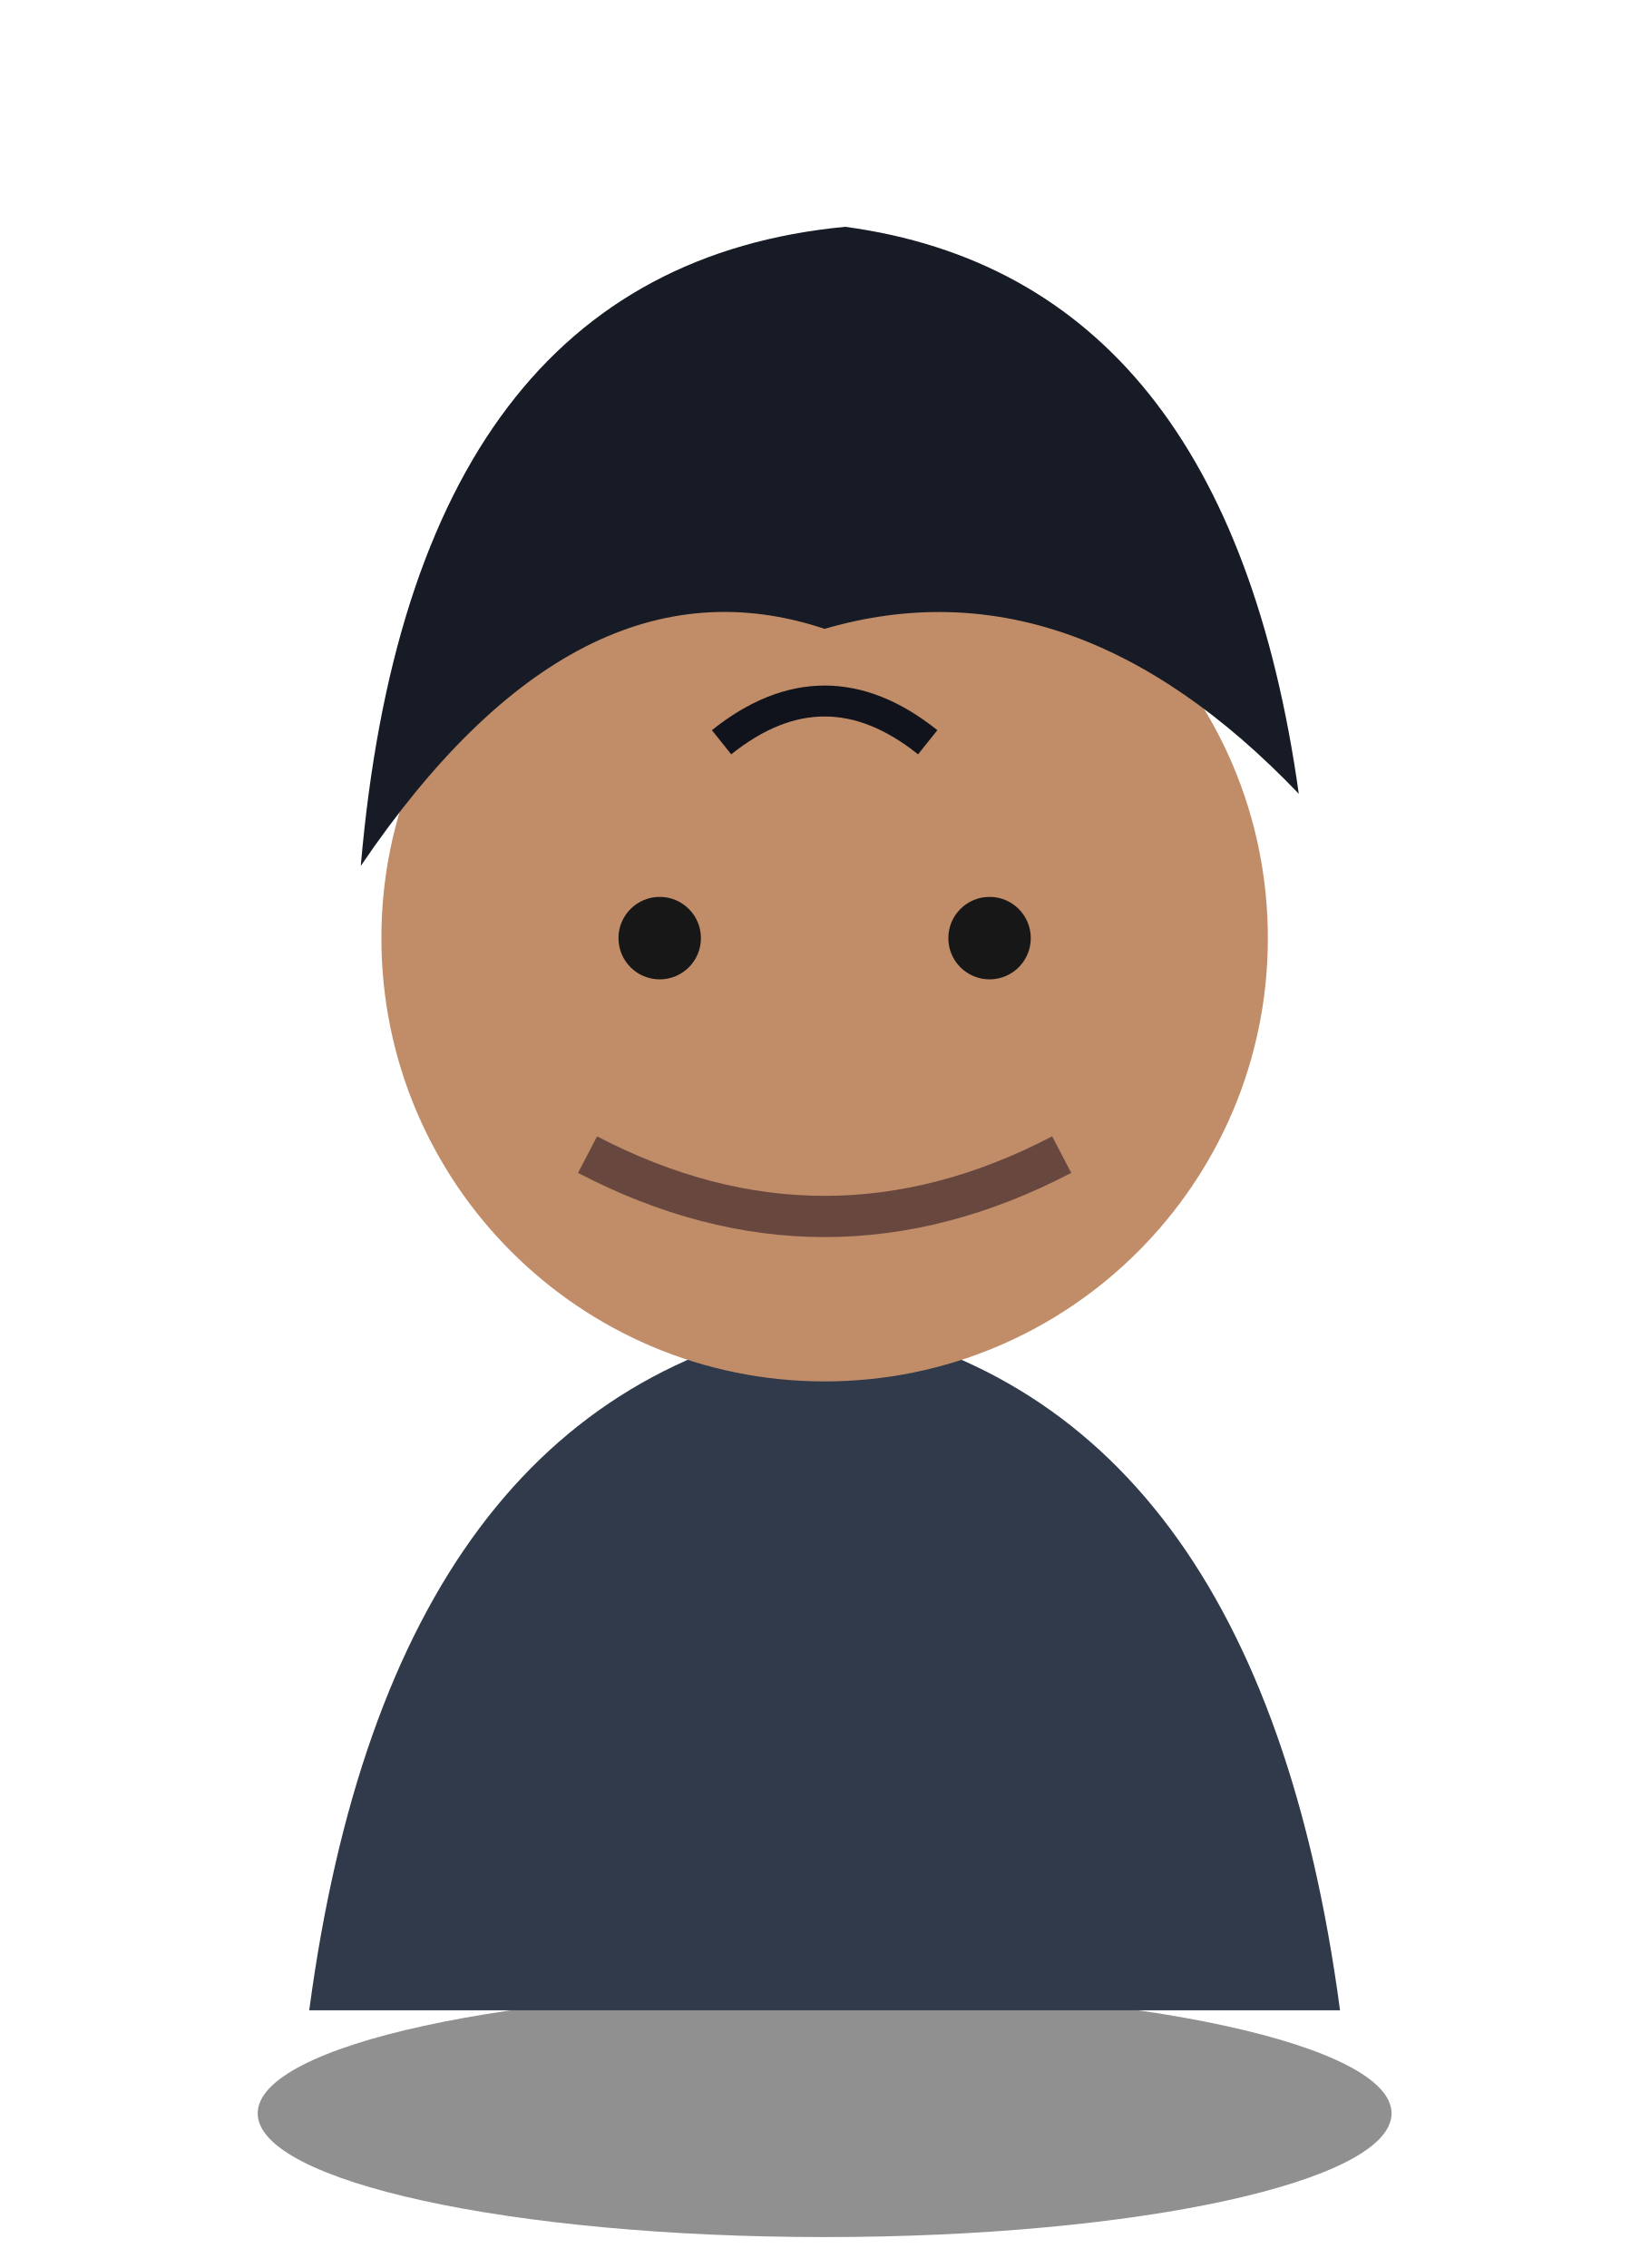
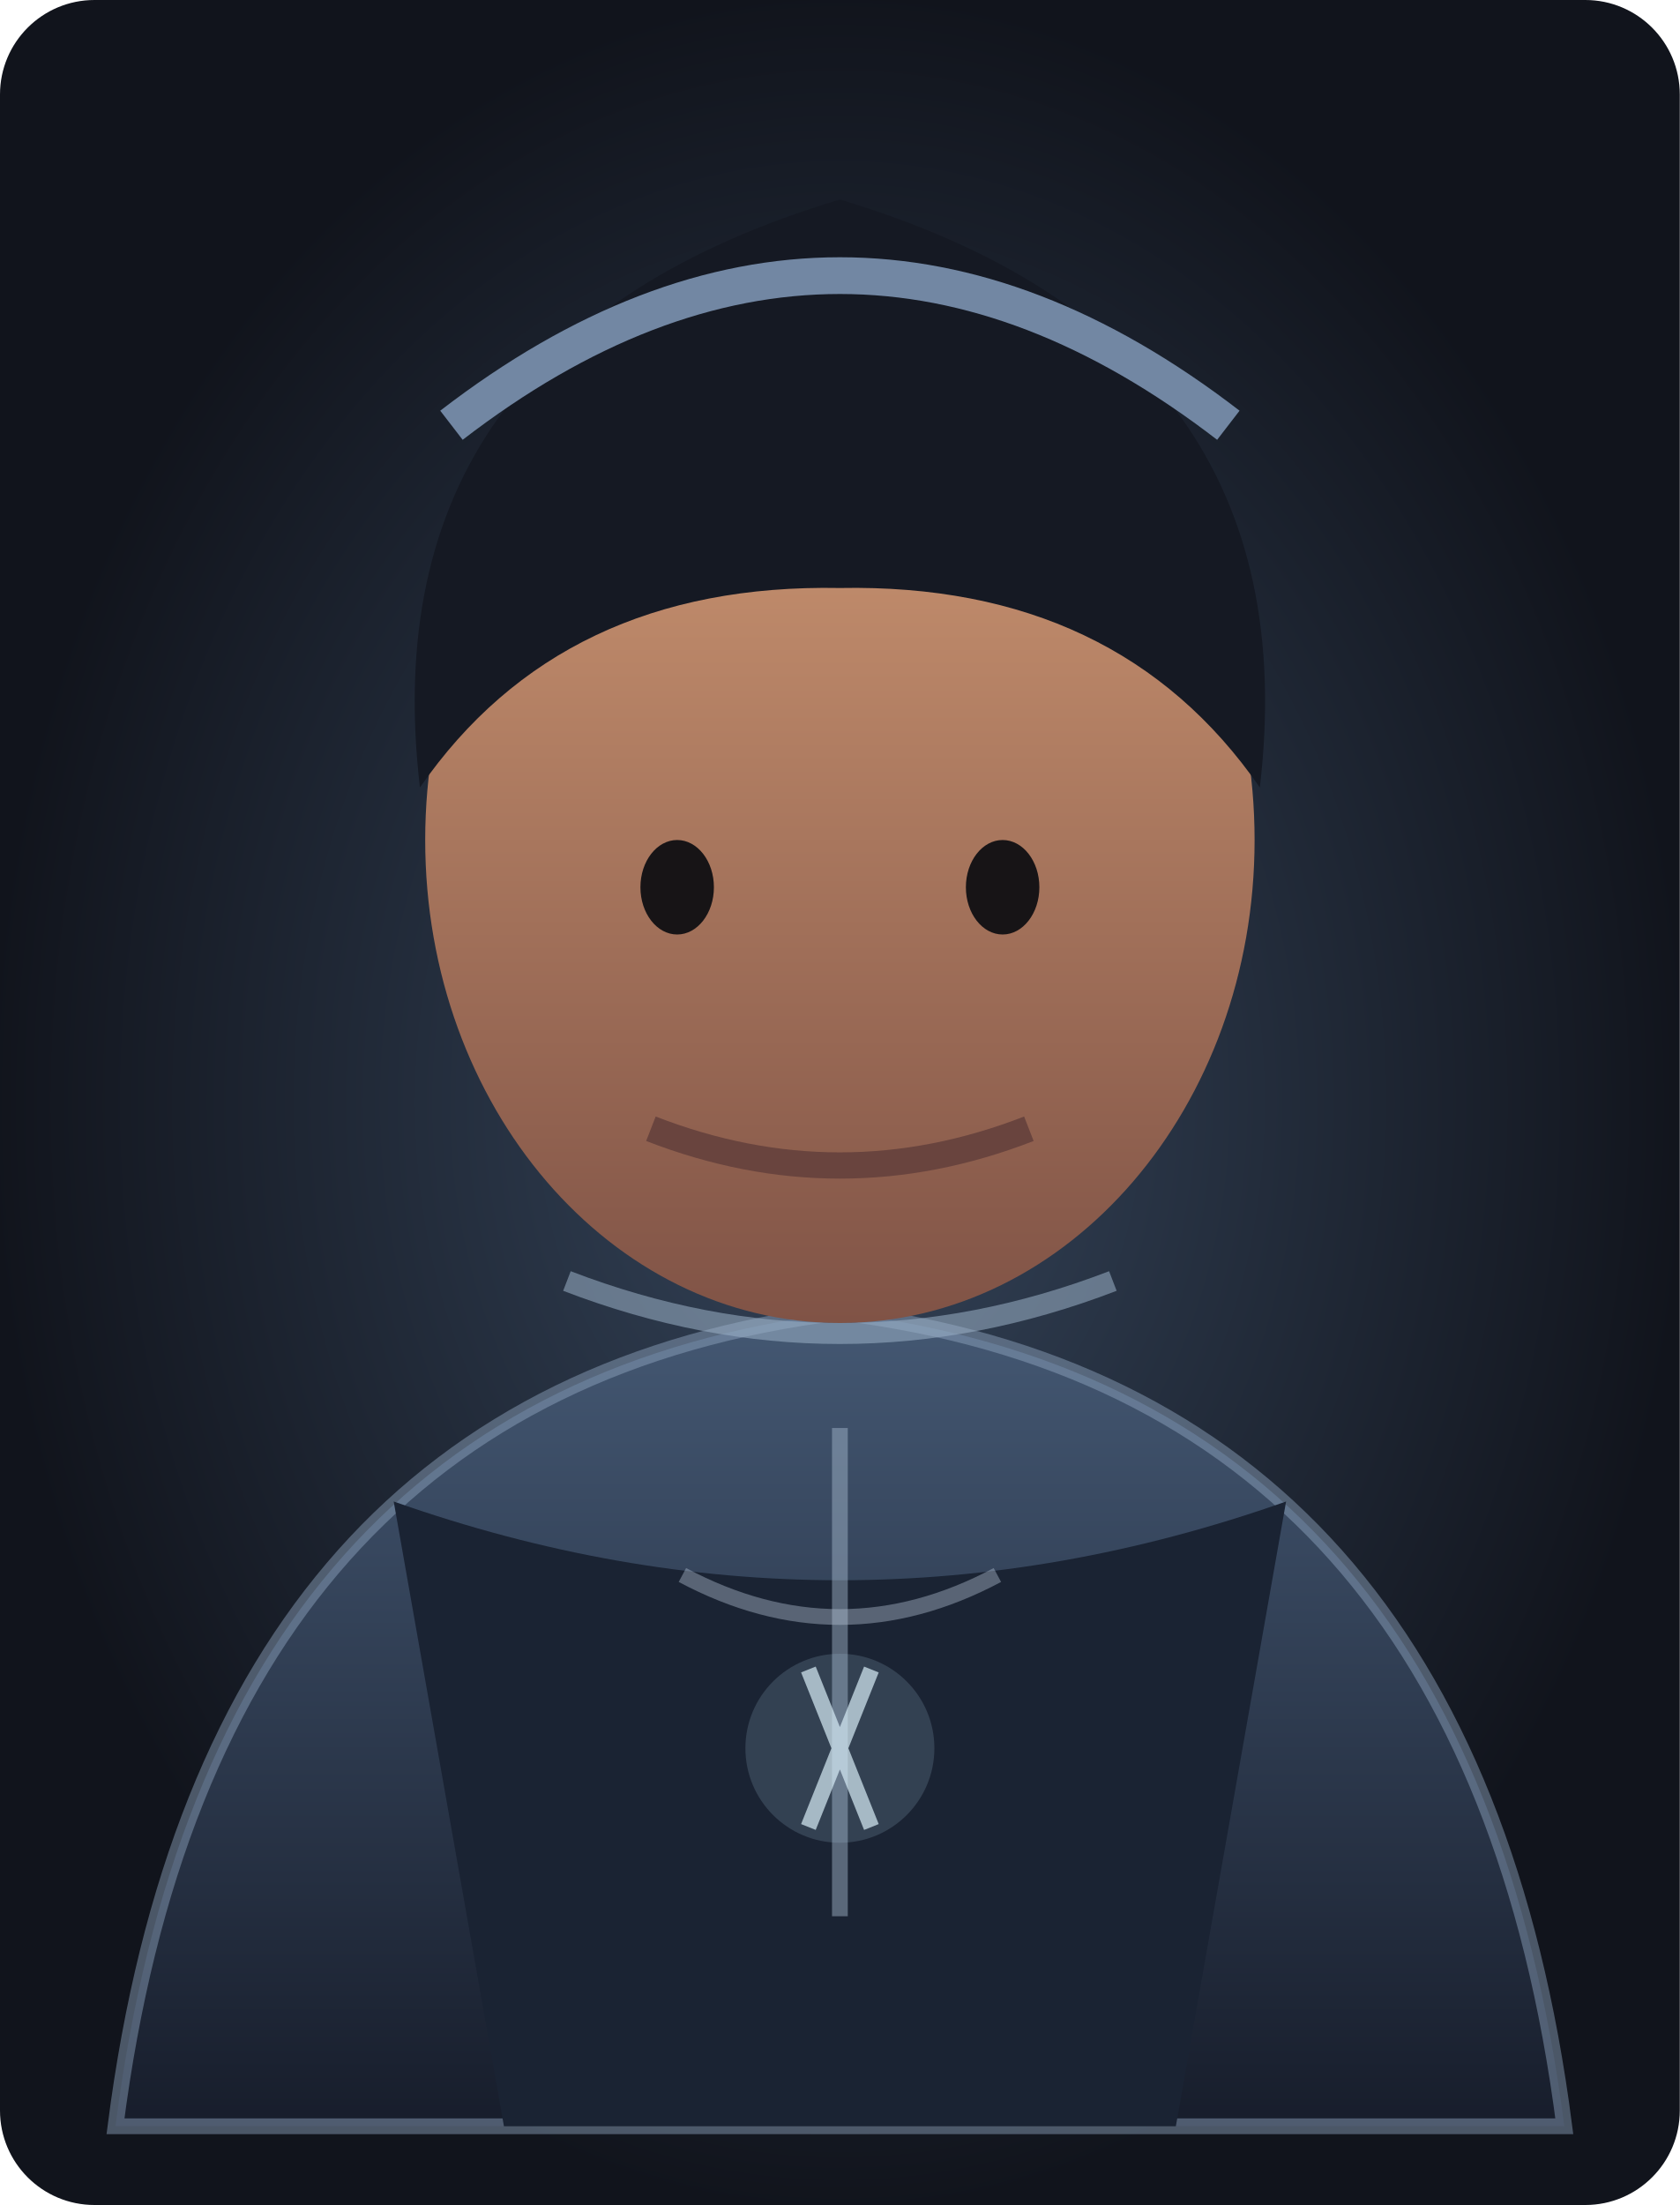
- <svg xmlns="http://www.w3.org/2000/svg" width="160" height="220">
-   <ellipse cx="80" cy="205" rx="55" ry="12" fill="#090909" opacity=".45" />
-   <path d="M30 195 Q38 135 80 128 Q122 135 130 195Z" fill="#303a4b" />
-   <circle cx="80" cy="91" r="43" fill="#c18d69" />
-   <path d="M35 84 Q40 26 82 22 Q119 27 126 77 Q104 54 80 61 Q56 53 35 84Z" fill="#171b25" />
-   <path d="M57 112 Q80 124 103 112" fill="none" stroke="#68483e" stroke-width="4" />
-   <circle cx="64" cy="91" r="4" fill="#171717" />
-   <circle cx="96" cy="91" r="4" fill="#171717" />
-   <path d="M70 72 Q80 64 90 72" fill="none" stroke="#10131b" stroke-width="3" />
+ <svg xmlns="http://www.w3.org/2000/svg" width="320" height="420" viewBox="0 0 320 420">
+   <defs>
+     <radialGradient id="bg">
+       <stop stop-color="#35455b" />
+       <stop offset="1" stop-color="#11141c" />
+     </radialGradient>
+     <linearGradient id="coat" x2="0" y2="1">
+       <stop stop-color="#445873" />
+       <stop offset="1" stop-color="#171d2b" />
+     </linearGradient>
+     <linearGradient id="skin" x2="0" y2="1">
+       <stop stop-color="#d19a75" />
+       <stop offset="1" stop-color="#805346" />
+     </linearGradient>
+   </defs>
+   <rect width="320" height="420" rx="18" fill="url(#bg)" />
+   <path d="M22 405Q40 265 160 250Q280 265 298 405Z" fill="url(#coat)" stroke="#93a9c4" stroke-opacity=".45" stroke-width="3" />
+   <path d="M75 286Q160 316 245 286L224 405H96Z" fill="#1a2333" />
+   <ellipse cx="160" cy="160" rx="79" ry="92" fill="url(#skin)" />
+   <path d="M80 150Q70 65 160 38Q250 65 240 150Q213 111 160 112Q107 111 80 150Z" fill="#151923" />
+   <path d="M86 81Q160 24 234 81" fill="none" stroke="#7287a3" stroke-width="7" />
+   <ellipse cx="129" cy="169" rx="7" ry="9" fill="#171416" />
+   <ellipse cx="191" cy="169" rx="7" ry="9" fill="#171416" />
+   <path d="M124 215Q160 229 196 215" fill="none" stroke="#69443e" stroke-width="5" />
+   <path d="M108 244Q160 264 212 244" fill="none" stroke="#9bb0c7" stroke-opacity=".55" stroke-width="4" />
+   <path d="M160 272L160 365" stroke="#a9bdd2" stroke-opacity=".45" stroke-width="3" />
+   <path d="M130 300Q160 316 190 300" fill="none" stroke="#b6c7d7" stroke-opacity=".4" stroke-width="3" />
+   <circle cx="160" cy="333" r="18" fill="#a8c7dd" opacity=".18" />
+   <path d="M154 318L166 348M166 318L154 348" stroke="#d7edf7" stroke-opacity=".7" stroke-width="3" />
</svg>
